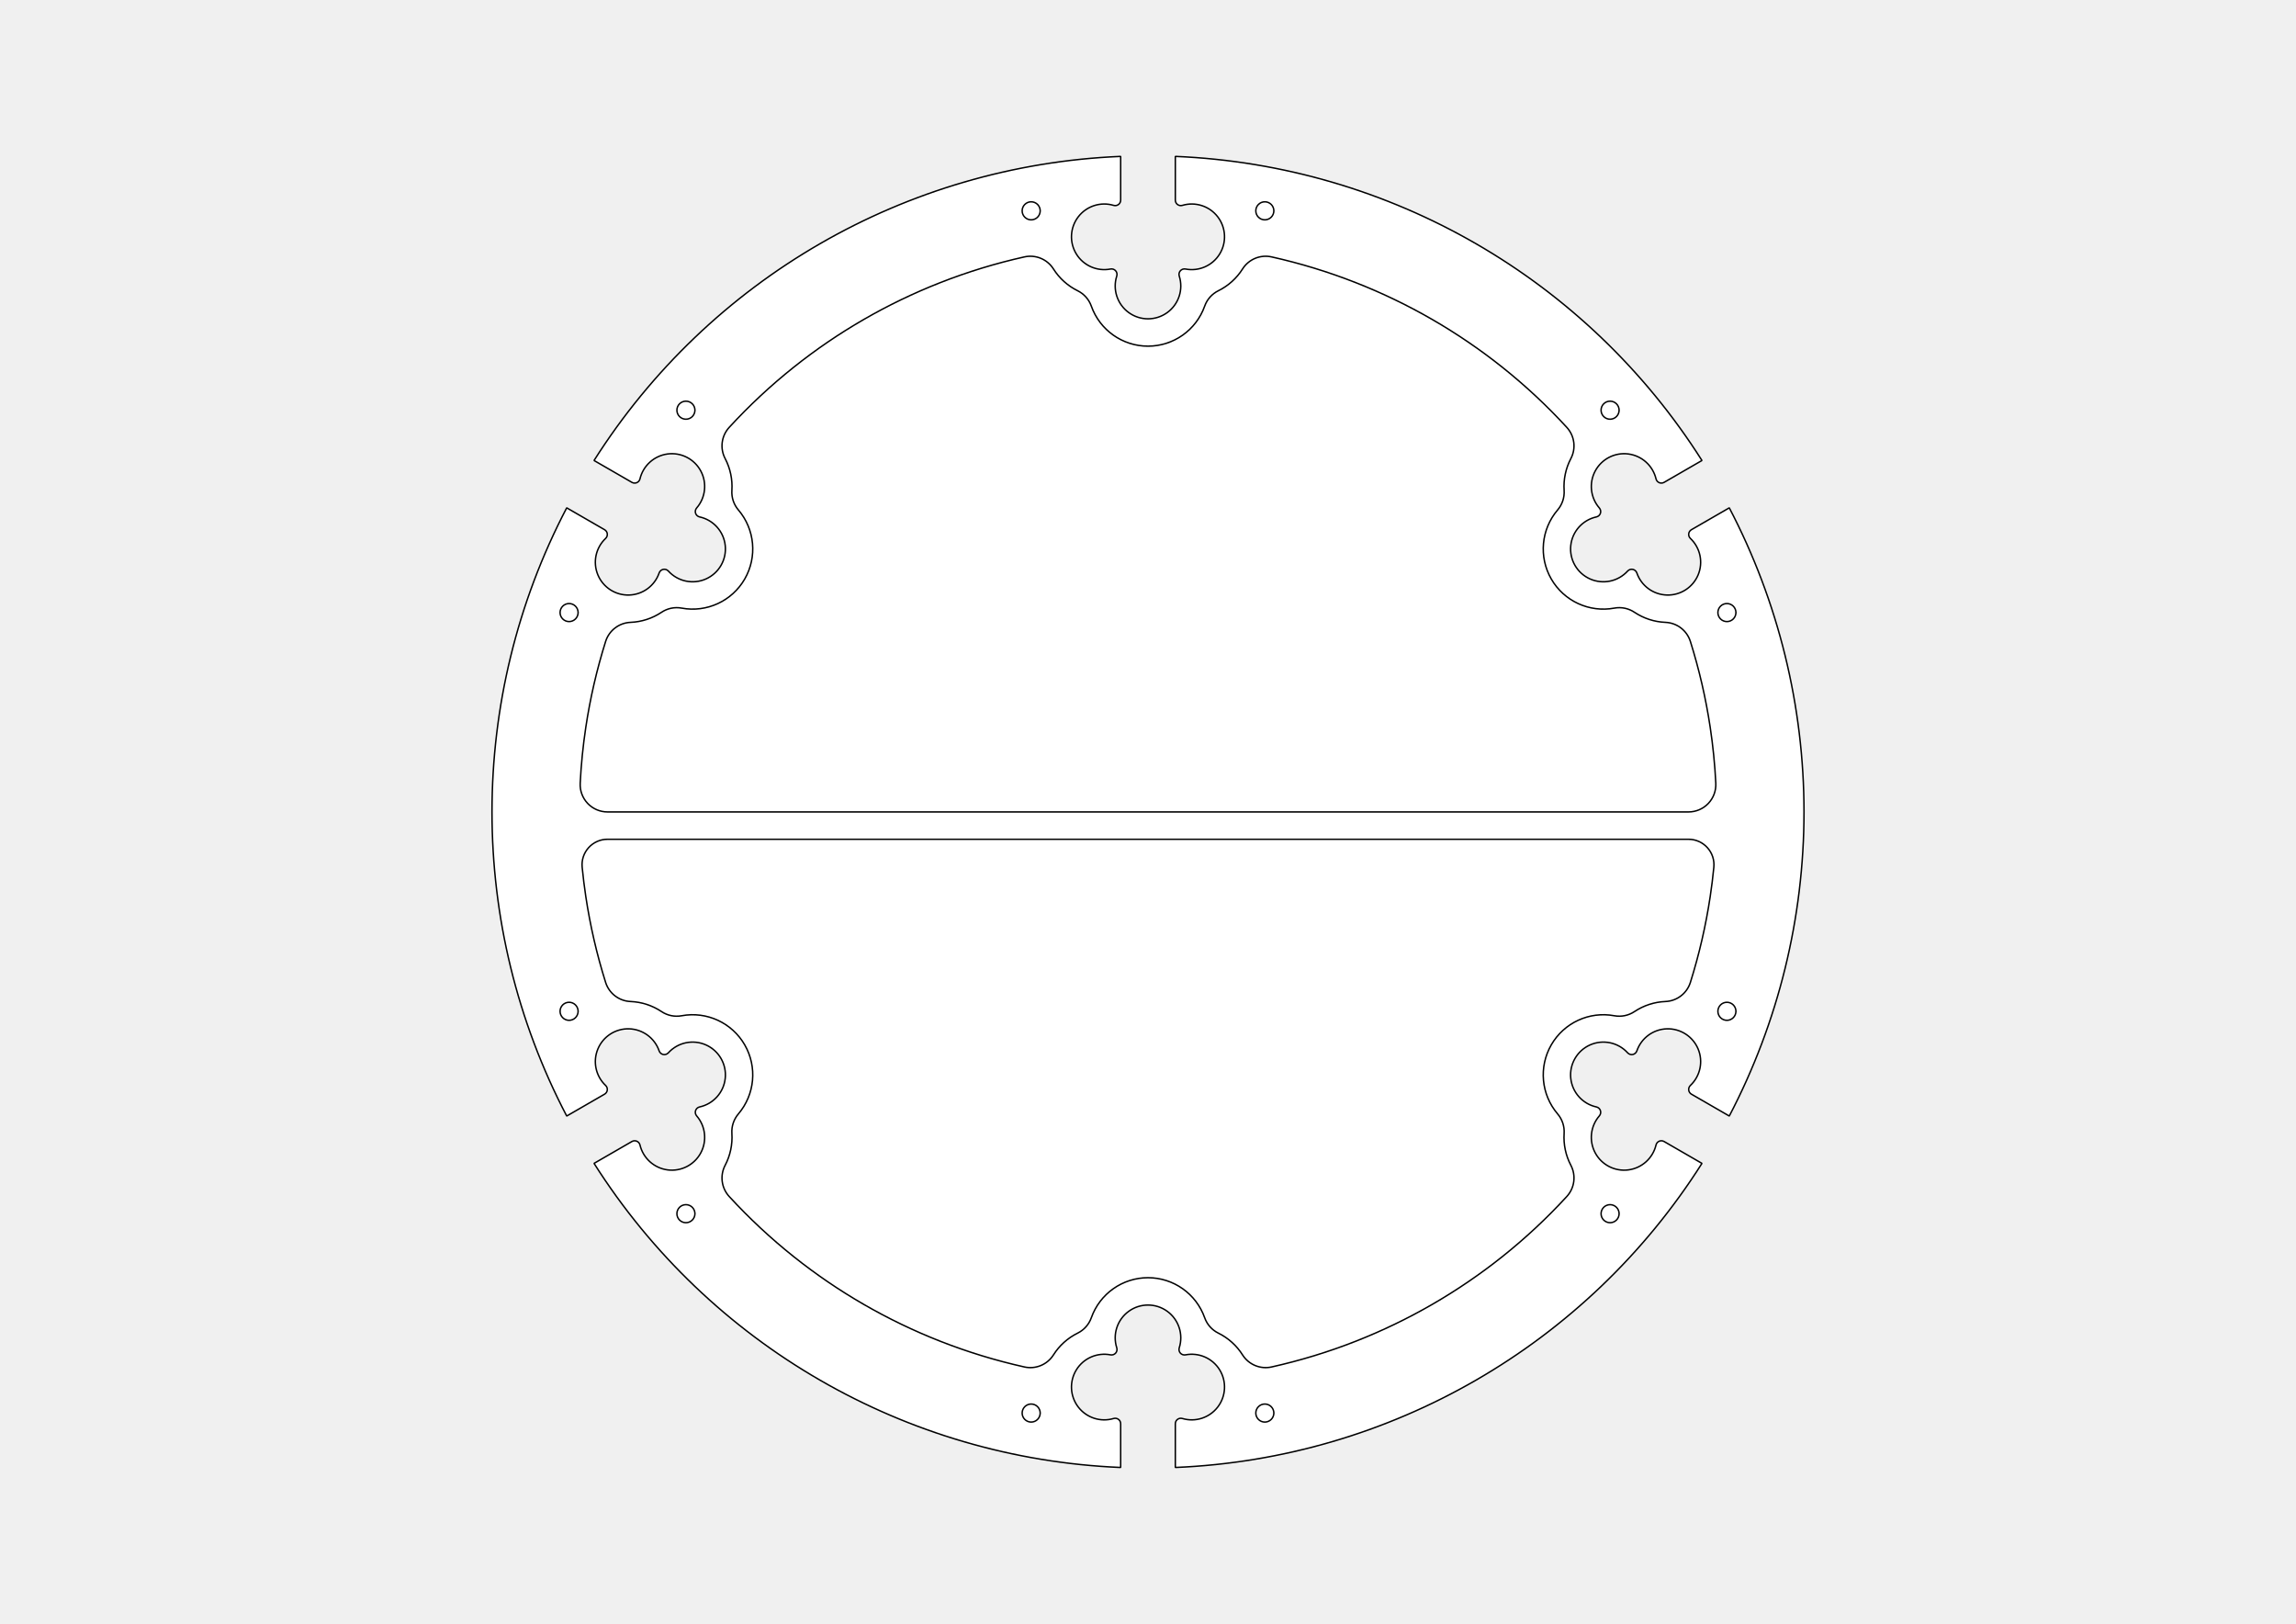
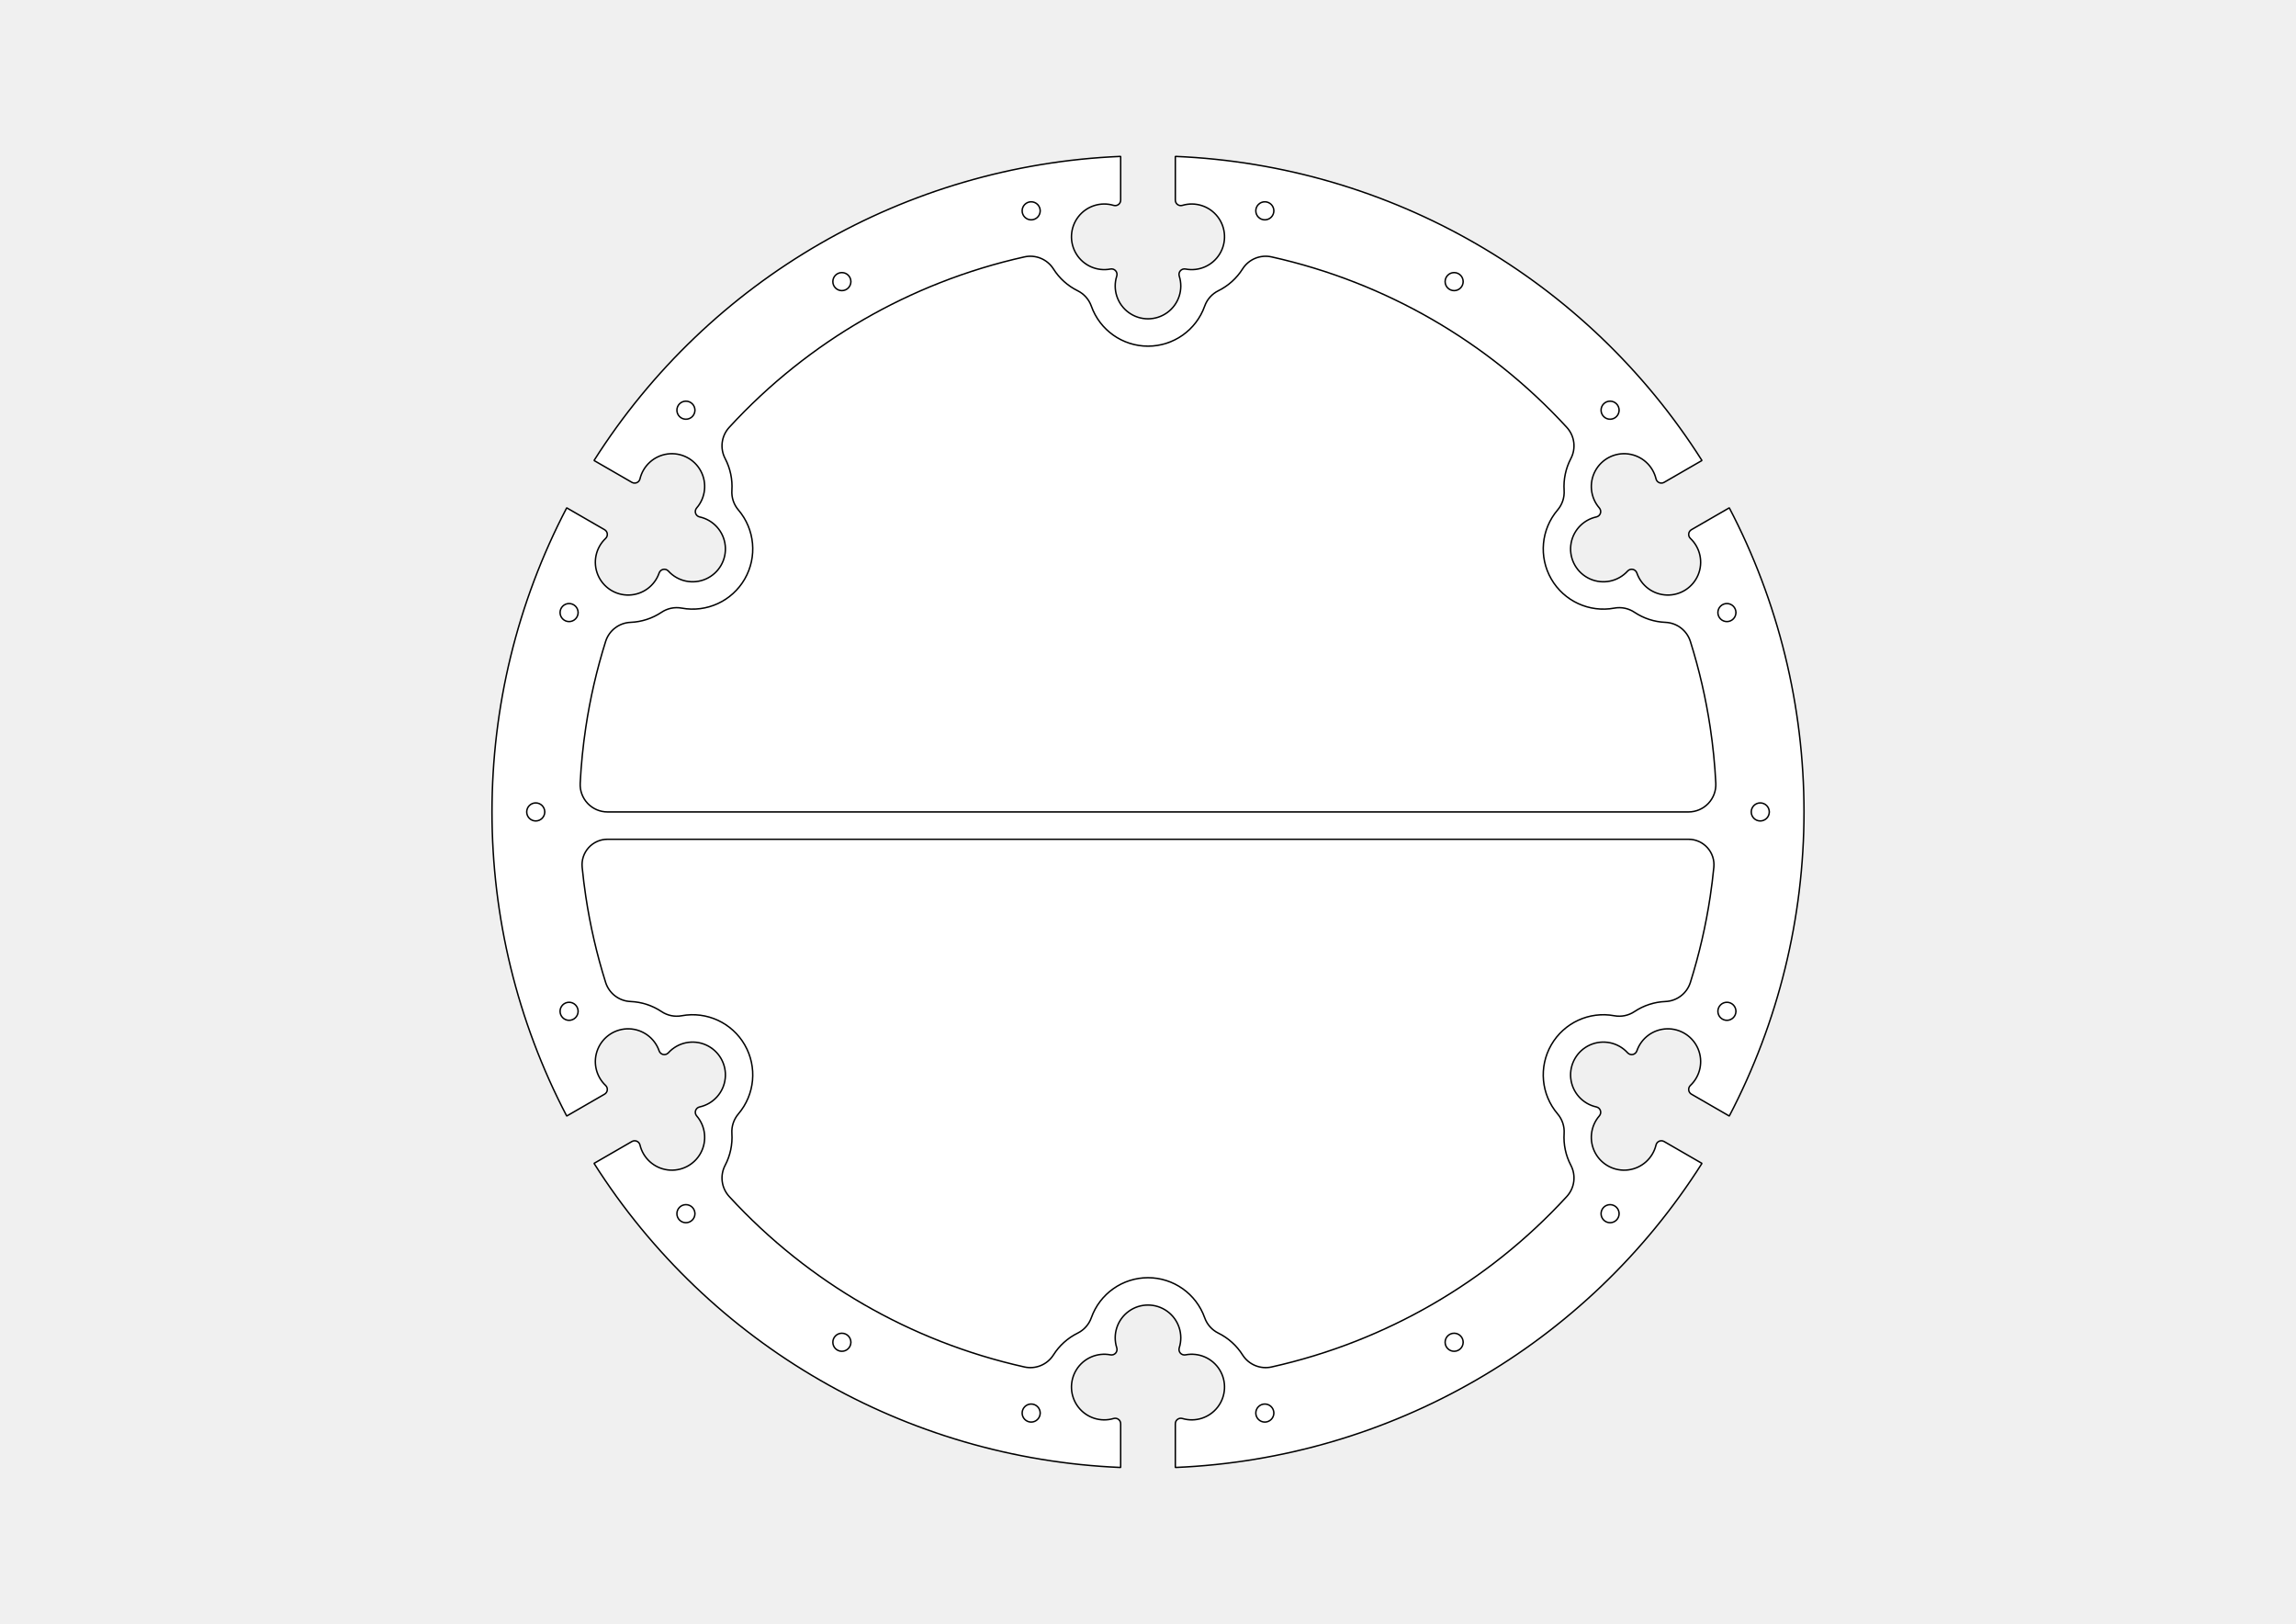
- <svg xmlns="http://www.w3.org/2000/svg" width="420mm" height="297mm" viewBox="0 0 4200 2970" version="1.2" id="svg1548">
+ <svg xmlns="http://www.w3.org/2000/svg" width="420mm" height="297mm" viewBox="0 0 4200 2970" version="1.2" id="svg1660">
  <defs id="defs6" />
-   <g fill="none" stroke="black" stroke-width="1" fill-rule="evenodd" stroke-linecap="square" stroke-linejoin="bevel" id="g1546">
-     <path style="font-style:normal;font-weight:400;font-size:medium;font-family:'Sans Serif';vector-effect:non-scaling-stroke;fill:#ffffff;fill-opacity:1;fill-rule:evenodd;stroke:#000000;stroke-width:1;stroke-opacity:1" id="path50" d="m 3094.046,2001.178 69.284,40 C 3253.11,1869.533 3300,1678.706 3300,1485 c 0,-193.706 -46.89,-384.533 -136.67,-556.178 l -69.284,40 c -2.735,1.579 -4.563,4.358 -4.932,7.494 -0.368,3.137 0.767,6.263 3.061,8.433 18.105,17.116 23.745,43.638 14.175,66.64 -9.569,23.002 -32.356,37.698 -57.257,36.926 -24.901,-0.771 -46.734,-16.85 -54.86,-40.4 -1.152,-3.338 -3.978,-5.821 -7.437,-6.533 -3.458,-0.712 -7.036,0.453 -9.412,3.064 -17.443,19.167 -45.22,24.968 -68.876,14.386 -23.656,-10.583 -37.845,-35.158 -35.181,-60.936 2.663,-25.778 21.576,-46.933 46.896,-52.456 3.45,-0.752 6.247,-3.268 7.359,-6.619 1.113,-3.351 0.376,-7.04 -1.939,-9.707 -16.332,-18.812 -19.34,-45.76 -7.558,-67.71 11.783,-21.951 35.903,-34.337 60.608,-31.122 24.704,3.214 44.852,21.36 50.625,45.595 0.732,3.072 2.872,5.618 5.772,6.867 2.901,1.249 6.221,1.055 8.956,-0.524 l 69.284,-40 C 2902.724,510.207 2542.834,302.42 2150,286.04 v 80 c 0,3.16 1.492,6.13 4.024,8.02 2.532,1.89 5.807,2.47 8.833,1.57 23.874,-7.12 49.663,1.25 64.799,21.04 15.136,19.79 16.47,46.87 3.351,68.05 -13.118,21.178 -37.959,32.047 -62.417,27.309 -3.466,-0.671 -7.03,0.535 -9.376,3.174 -2.346,2.639 -3.126,6.32 -2.053,9.683 7.877,24.689 -0.987,51.646 -21.98,66.842 -20.993,15.195 -49.37,15.195 -70.362,0 -20.993,-15.196 -29.857,-42.153 -21.98,-66.842 1.073,-3.363 0.293,-7.044 -2.053,-9.683 -2.346,-2.639 -5.909,-3.845 -9.376,-3.174 -24.458,4.738 -49.299,-6.131 -62.417,-27.309 -13.119,-21.18 -11.785,-48.26 3.351,-68.05 15.136,-19.79 40.925,-28.16 64.799,-21.04 3.026,0.9 6.301,0.32 8.833,-1.57 2.532,-1.89 4.024,-4.86 4.024,-8.02 v -80 c -392.834,16.38 -752.724,224.167 -963.33,556.18 l 69.284,40 c 2.735,1.579 6.055,1.773 8.956,0.524 2.9,-1.249 5.04,-3.795 5.772,-6.867 5.773,-24.235 25.921,-42.381 50.625,-45.595 24.705,-3.215 48.825,9.171 60.608,31.122 11.782,21.95 8.774,48.898 -7.558,67.71 -2.315,2.667 -3.052,6.356 -1.939,9.707 1.112,3.351 3.909,5.867 7.359,6.619 25.32,5.523 44.233,26.678 46.896,52.456 2.664,25.778 -11.525,50.353 -35.181,60.936 -23.656,10.582 -51.433,4.781 -68.876,-14.386 -2.376,-2.611 -5.954,-3.776 -9.412,-3.064 -3.459,0.712 -6.285,3.195 -7.437,6.533 -8.126,23.55 -29.959,39.629 -54.86,40.4 -24.901,0.772 -47.688,-13.924 -57.257,-36.926 -9.57,-23.002 -3.93,-49.524 14.175,-66.64 2.294,-2.17 3.429,-5.296 3.061,-8.433 -0.369,-3.136 -2.197,-5.915 -4.932,-7.494 l -69.284,-40 c -182.23,348.395 -182.23,763.961 0,1112.356 l 69.284,-40 c 2.735,-1.579 4.563,-4.358 4.932,-7.494 0.368,-3.137 -0.767,-6.263 -3.061,-8.433 -18.105,-17.116 -23.745,-43.638 -14.175,-66.64 9.569,-23.002 32.356,-37.698 57.257,-36.926 24.901,0.771 46.734,16.85 54.86,40.4 1.152,3.338 3.978,5.821 7.437,6.533 3.458,0.712 7.036,-0.453 9.412,-3.064 17.443,-19.167 45.22,-24.968 68.876,-14.386 23.656,10.583 37.845,35.158 35.181,60.936 -2.663,25.778 -21.576,46.933 -46.896,52.456 -3.45,0.752 -6.247,3.268 -7.359,6.619 -1.113,3.351 -0.376,7.04 1.939,9.707 16.332,18.812 19.34,45.76 7.558,67.71 -11.783,21.951 -35.903,34.337 -60.608,31.122 -24.704,-3.214 -44.852,-21.36 -50.625,-45.595 -0.732,-3.072 -2.872,-5.618 -5.772,-6.867 -2.901,-1.249 -6.221,-1.055 -8.956,0.524 l -69.284,40 c 210.606,332.013 570.496,539.8 963.33,556.18 v -80 c 0,-3.16 -1.492,-6.13 -4.024,-8.02 -2.532,-1.89 -5.807,-2.47 -8.833,-1.57 -23.874,7.12 -49.663,-1.25 -64.799,-21.04 -15.136,-19.79 -16.47,-46.87 -3.351,-68.05 13.118,-21.178 37.959,-32.047 62.417,-27.309 3.466,0.671 7.03,-0.535 9.376,-3.174 2.346,-2.639 3.126,-6.32 2.053,-9.683 -7.877,-24.689 0.987,-51.646 21.98,-66.842 20.993,-15.195 49.37,-15.195 70.362,0 20.993,15.196 29.857,42.153 21.98,66.842 -1.073,3.363 -0.293,7.044 2.053,9.683 2.346,2.639 5.909,3.845 9.376,3.174 24.458,-4.738 49.299,6.131 62.417,27.309 13.119,21.18 11.785,48.26 -3.351,68.05 -15.136,19.79 -40.925,28.16 -64.799,21.04 -3.026,-0.9 -6.301,-0.32 -8.833,1.57 -2.532,1.89 -4.024,4.86 -4.024,8.02 v 80 c 392.834,-16.38 752.724,-224.167 963.33,-556.18 l -69.284,-40 c -2.735,-1.579 -6.055,-1.773 -8.956,-0.524 -2.9,1.249 -5.04,3.795 -5.772,6.867 -5.773,24.235 -25.921,42.381 -50.625,45.595 -24.705,3.215 -48.825,-9.171 -60.608,-31.122 -11.782,-21.95 -8.774,-48.898 7.558,-67.71 2.315,-2.667 3.052,-6.356 1.939,-9.707 -1.112,-3.351 -3.909,-5.867 -7.359,-6.619 -25.32,-5.523 -44.233,-26.678 -46.896,-52.456 -2.664,-25.778 11.525,-50.353 35.181,-60.936 23.656,-10.582 51.433,-4.781 68.876,14.386 2.376,2.611 5.954,3.776 9.412,3.064 3.459,-0.712 6.285,-3.195 7.437,-6.533 8.126,-23.55 29.959,-39.629 54.86,-40.4 24.901,-0.772 47.688,13.924 57.257,36.926 9.57,23.002 3.93,49.524 -14.175,66.64 -2.294,2.17 -3.429,5.296 -3.061,8.433 0.369,3.136 2.197,5.915 4.932,7.494" />
-     <path style="font-style:normal;font-weight:400;font-size:medium;font-family:'Sans Serif';vector-effect:non-scaling-stroke;fill:#ffffff;fill-opacity:1;fill-rule:evenodd;stroke:#000000;stroke-width:1;stroke-opacity:1" id="path82" d="m 3046.493,1138.254 c 21.077,0.855 39.35,14.845 45.674,34.969 16.133,51.338 28.253,103.849 36.263,157.063 5.09,33.873 8.51,67.978 10.24,102.189 0.69,13.682 -4.26,27.048 -13.7,36.976 -9.44,9.928 -22.53,15.549 -36.233,15.549 H 1111.263 c -13.703,0 -26.793,-5.621 -36.233,-15.549 -9.44,-9.928 -14.39,-23.295 -13.7,-36.976 1.73,-34.211 5.15,-68.316 10.24,-102.189 8.01,-53.214 20.13,-105.725 36.263,-157.063 6.324,-20.124 24.597,-34.114 45.674,-34.969 20.215,-0.82 39.812,-7.199 56.636,-18.436 10.829,-7.232 24.052,-9.954 36.857,-7.588 45.8,8.465 91.966,-12.832 115.254,-53.168 23.288,-40.336 18.648,-90.966 -11.582,-126.397 -8.452,-9.906 -12.706,-22.719 -11.857,-35.713 1.319,-20.188 -2.955,-40.349 -12.353,-58.266 -9.798,-18.681 -6.818,-41.501 7.448,-57.04 36.393,-39.639 75.808,-76.394 117.89,-109.933 81.109,-64.646 171.433,-116.794 267.973,-154.715 50.087,-19.674 101.625,-35.428 154.15,-47.128 20.59,-4.59 41.843,4.24 53.122,22.07 10.817,17.096 26.14,30.878 44.283,39.83 11.678,5.762 20.647,15.852 25,28.125 15.569,43.896 57.096,73.229 103.672,73.229 46.575,0 88.103,-29.333 103.672,-73.229 4.353,-12.273 13.322,-22.363 25,-28.125 18.143,-8.952 33.466,-22.734 44.283,-39.83 11.279,-17.83 32.532,-26.66 53.122,-22.07 52.525,11.7 104.063,27.454 154.15,47.128 96.54,37.921 186.864,90.069 267.973,154.715 42.082,33.539 81.497,70.294 117.89,109.933 14.266,15.539 17.246,38.359 7.448,57.04 -9.398,17.917 -13.672,38.078 -12.353,58.266 0.849,12.994 -3.405,25.807 -11.857,35.713 -30.23,35.431 -34.87,86.061 -11.582,126.397 23.288,40.336 69.454,61.633 115.254,53.168 12.805,-2.366 26.028,0.356 36.857,7.588 16.824,11.237 36.421,17.616 56.636,18.436" />
-     <path style="font-style:normal;font-weight:400;font-size:medium;font-family:'Sans Serif';vector-effect:non-scaling-stroke;fill:#ffffff;fill-opacity:1;fill-rule:evenodd;stroke:#000000;stroke-width:1;stroke-opacity:1" id="path98" d="m 1153.507,1831.746 c -21.077,-0.855 -39.35,-14.845 -45.674,-34.969 -16.133,-51.338 -28.253,-103.849 -36.263,-157.063 -2.68,-17.815 -4.89,-35.698 -6.65,-53.629 -1.27,-13.073 3.03,-26.078 11.86,-35.807 8.82,-9.729 21.35,-15.278 34.483,-15.278 h 1977.474 c 13.133,0 25.663,5.549 34.483,15.278 8.83,9.729 13.13,22.734 11.86,35.807 -1.76,17.931 -3.97,35.814 -6.65,53.629 -8.01,53.214 -20.13,105.725 -36.263,157.063 -6.324,20.124 -24.597,34.114 -45.674,34.969 -20.215,0.82 -39.812,7.199 -56.636,18.436 -10.829,7.232 -24.052,9.954 -36.857,7.588 -45.8,-8.465 -91.966,12.832 -115.254,53.168 -23.288,40.336 -18.648,90.966 11.582,126.397 8.452,9.906 12.706,22.719 11.857,35.713 -1.319,20.188 2.955,40.349 12.353,58.266 9.798,18.681 6.818,41.501 -7.448,57.04 -36.393,39.639 -75.808,76.394 -117.89,109.933 -81.109,64.646 -171.433,116.794 -267.973,154.715 -50.087,19.674 -101.625,35.428 -154.15,47.128 -20.59,4.59 -41.843,-4.24 -53.122,-22.07 -10.817,-17.096 -26.14,-30.878 -44.283,-39.83 -11.678,-5.762 -20.647,-15.852 -25,-28.125 -15.569,-43.896 -57.096,-73.229 -103.672,-73.229 -46.575,0 -88.103,29.333 -103.672,73.229 -4.353,12.273 -13.322,22.363 -25,28.125 -18.143,8.952 -33.466,22.734 -44.283,39.83 -11.279,17.83 -32.532,26.66 -53.122,22.07 -52.525,-11.7 -104.063,-27.454 -154.15,-47.128 -96.54,-37.921 -186.864,-90.069 -267.973,-154.715 -42.082,-33.539 -81.497,-70.294 -117.89,-109.933 -14.266,-15.539 -17.246,-38.359 -7.448,-57.04 9.398,-17.917 13.672,-38.078 12.353,-58.266 -0.849,-12.994 3.405,-25.807 11.857,-35.713 30.23,-35.431 34.87,-86.061 11.582,-126.397 -23.288,-40.336 -69.454,-61.633 -115.254,-53.168 -12.805,2.366 -26.028,-0.356 -36.857,-7.588 -16.824,-11.237 -36.421,-17.616 -56.636,-18.436" />
-     <path style="font-style:normal;font-weight:400;font-size:medium;font-family:'Sans Serif';vector-effect:non-scaling-stroke;fill:#ffffff;fill-opacity:1;fill-rule:evenodd;stroke:#000000;stroke-width:1;stroke-opacity:1" id="path162" d="m 1057.52,1849.636 c 0,9.113 -7.39,16.5 -16.5,16.5 -9.11,0 -16.5,-7.387 -16.5,-16.5 0,-9.112 7.39,-16.5 16.5,-16.5 9.11,0 16.5,7.388 16.5,16.5" />
-     <path style="font-style:normal;font-weight:400;font-size:medium;font-family:'Sans Serif';vector-effect:non-scaling-stroke;fill:#ffffff;fill-opacity:1;fill-rule:evenodd;stroke:#000000;stroke-width:1;stroke-opacity:1" id="path178" d="m 1057.52,1120.364 c 0,9.112 -7.39,16.5 -16.5,16.5 -9.11,0 -16.5,-7.388 -16.5,-16.5 0,-9.113 7.39,-16.5 16.5,-16.5 9.11,0 16.5,7.387 16.5,16.5" />
-     <path style="font-style:normal;font-weight:400;font-size:medium;font-family:'Sans Serif';vector-effect:non-scaling-stroke;fill:#ffffff;fill-opacity:1;fill-rule:evenodd;stroke:#000000;stroke-width:1;stroke-opacity:1" id="path194" d="m 3175.48,1120.364 c 0,9.112 -7.39,16.5 -16.5,16.5 -9.11,0 -16.5,-7.388 -16.5,-16.5 0,-9.113 7.39,-16.5 16.5,-16.5 9.11,0 16.5,7.387 16.5,16.5" />
-     <path style="font-style:normal;font-weight:400;font-size:medium;font-family:'Sans Serif';vector-effect:non-scaling-stroke;fill:#ffffff;fill-opacity:1;fill-rule:evenodd;stroke:#000000;stroke-width:1;stroke-opacity:1" id="path210" d="m 1902.794,385.58 c 0,9.11 -7.387,16.5 -16.5,16.5 -9.113,0 -16.5,-7.39 -16.5,-16.5 0,-9.12 7.387,-16.5 16.5,-16.5 9.113,0 16.5,7.38 16.5,16.5" />
-     <path style="font-style:normal;font-weight:400;font-size:medium;font-family:'Sans Serif';vector-effect:non-scaling-stroke;fill:#ffffff;fill-opacity:1;fill-rule:evenodd;stroke:#000000;stroke-width:1;stroke-opacity:1" id="path226" d="m 2330.206,2584.42 c 0,9.12 -7.387,16.5 -16.5,16.5 -9.113,0 -16.5,-7.38 -16.5,-16.5 0,-9.11 7.387,-16.5 16.5,-16.5 9.113,0 16.5,7.39 16.5,16.5" />
-     <path style="font-style:normal;font-weight:400;font-size:medium;font-family:'Sans Serif';vector-effect:non-scaling-stroke;fill:#ffffff;fill-opacity:1;fill-rule:evenodd;stroke:#000000;stroke-width:1;stroke-opacity:1" id="path242" d="m 1902.794,2584.42 c 0,9.12 -7.387,16.5 -16.5,16.5 -9.113,0 -16.5,-7.38 -16.5,-16.5 0,-9.11 7.387,-16.5 16.5,-16.5 9.113,0 16.5,7.39 16.5,16.5" />
-     <path style="font-style:normal;font-weight:400;font-size:medium;font-family:'Sans Serif';vector-effect:non-scaling-stroke;fill:#ffffff;fill-opacity:1;fill-rule:evenodd;stroke:#000000;stroke-width:1;stroke-opacity:1" id="path258" d="m 2961.775,2219.786 c 0,9.113 -7.388,16.5 -16.5,16.5 -9.113,0 -16.5,-7.387 -16.5,-16.5 0,-9.113 7.387,-16.5 16.5,-16.5 9.112,0 16.5,7.387 16.5,16.5" />
-     <path style="font-style:normal;font-weight:400;font-size:medium;font-family:'Sans Serif';vector-effect:non-scaling-stroke;fill:#ffffff;fill-opacity:1;fill-rule:evenodd;stroke:#000000;stroke-width:1;stroke-opacity:1" id="path274" d="m 3175.48,1849.636 c 0,9.113 -7.39,16.5 -16.5,16.5 -9.11,0 -16.5,-7.387 -16.5,-16.5 0,-9.112 7.39,-16.5 16.5,-16.5 9.11,0 16.5,7.388 16.5,16.5" />
-     <path style="font-style:normal;font-weight:400;font-size:medium;font-family:'Sans Serif';vector-effect:non-scaling-stroke;fill:#ffffff;fill-opacity:1;fill-rule:evenodd;stroke:#000000;stroke-width:1;stroke-opacity:1" id="path290" d="m 2330.206,385.58 c 0,9.11 -7.387,16.5 -16.5,16.5 -9.113,0 -16.5,-7.39 -16.5,-16.5 0,-9.12 7.387,-16.5 16.5,-16.5 9.113,0 16.5,7.38 16.5,16.5" />
-     <path style="font-style:normal;font-weight:400;font-size:medium;font-family:'Sans Serif';vector-effect:non-scaling-stroke;fill:#ffffff;fill-opacity:1;fill-rule:evenodd;stroke:#000000;stroke-width:1;stroke-opacity:1" id="path306" d="m 2961.775,750.214 c 0,9.113 -7.388,16.5 -16.5,16.5 -9.113,0 -16.5,-7.387 -16.5,-16.5 0,-9.113 7.387,-16.5 16.5,-16.5 9.112,0 16.5,7.387 16.5,16.5" />
-     <path style="font-style:normal;font-weight:400;font-size:medium;font-family:'Sans Serif';vector-effect:non-scaling-stroke;fill:#ffffff;fill-opacity:1;fill-rule:evenodd;stroke:#000000;stroke-width:1;stroke-opacity:1" id="path322" d="m 1271.225,750.214 c 0,9.113 -7.387,16.5 -16.5,16.5 -9.112,0 -16.5,-7.387 -16.5,-16.5 0,-9.113 7.388,-16.5 16.5,-16.5 9.113,0 16.5,7.387 16.5,16.5" />
-     <path style="font-style:normal;font-weight:400;font-size:medium;font-family:'Sans Serif';vector-effect:non-scaling-stroke;fill:#ffffff;fill-opacity:1;fill-rule:evenodd;stroke:#000000;stroke-width:1;stroke-opacity:1" id="path338" d="m 1271.225,2219.786 c 0,9.113 -7.387,16.5 -16.5,16.5 -9.112,0 -16.5,-7.387 -16.5,-16.5 0,-9.113 7.388,-16.5 16.5,-16.5 9.113,0 16.5,7.387 16.5,16.5" />
-   </g>
+   <path d="m 3094.046,2001.178 69.284,40 C 3253.11,1869.533 3300,1678.706 3300,1485 c 0,-193.706 -46.89,-384.533 -136.67,-556.178 l -69.284,40 c -2.735,1.579 -4.563,4.358 -4.932,7.494 -0.368,3.137 0.767,6.263 3.061,8.433 18.105,17.116 23.745,43.638 14.175,66.64 -9.569,23.002 -32.356,37.698 -57.257,36.926 -24.901,-0.771 -46.734,-16.85 -54.86,-40.4 -1.152,-3.338 -3.978,-5.821 -7.437,-6.533 -3.458,-0.712 -7.036,0.453 -9.412,3.064 -17.443,19.167 -45.22,24.968 -68.876,14.386 -23.656,-10.583 -37.845,-35.158 -35.181,-60.936 2.663,-25.778 21.576,-46.933 46.896,-52.456 3.45,-0.752 6.247,-3.268 7.359,-6.619 1.113,-3.351 0.376,-7.04 -1.939,-9.707 -16.332,-18.812 -19.34,-45.76 -7.558,-67.71 11.783,-21.951 35.903,-34.337 60.608,-31.122 24.704,3.214 44.852,21.36 50.625,45.595 0.732,3.072 2.872,5.618 5.772,6.867 2.901,1.249 6.221,1.055 8.956,-0.524 l 69.284,-40 C 2902.724,510.207 2542.834,302.42 2150,286.04 v 80 c 0,3.16 1.492,6.13 4.024,8.02 2.532,1.89 5.807,2.47 8.833,1.57 23.874,-7.12 49.663,1.25 64.799,21.04 15.136,19.79 16.47,46.87 3.351,68.05 -13.118,21.178 -37.959,32.047 -62.417,27.309 -3.466,-0.671 -7.03,0.535 -9.376,3.174 -2.346,2.639 -3.126,6.32 -2.053,9.683 7.877,24.689 -0.987,51.646 -21.98,66.842 -20.993,15.195 -49.37,15.195 -70.362,0 -20.993,-15.196 -29.857,-42.153 -21.98,-66.842 1.073,-3.363 0.293,-7.044 -2.053,-9.683 -2.346,-2.639 -5.909,-3.845 -9.376,-3.174 -24.458,4.738 -49.299,-6.131 -62.417,-27.309 -13.119,-21.18 -11.785,-48.26 3.351,-68.05 15.136,-19.79 40.925,-28.16 64.799,-21.04 3.026,0.9 6.301,0.32 8.833,-1.57 2.532,-1.89 4.024,-4.86 4.024,-8.02 v -80 c -392.834,16.38 -752.724,224.167 -963.33,556.18 l 69.284,40 c 2.735,1.579 6.055,1.773 8.956,0.524 2.9,-1.249 5.04,-3.795 5.772,-6.867 5.773,-24.235 25.921,-42.381 50.625,-45.595 24.705,-3.215 48.825,9.171 60.608,31.122 11.782,21.95 8.774,48.898 -7.558,67.71 -2.315,2.667 -3.052,6.356 -1.939,9.707 1.112,3.351 3.909,5.867 7.359,6.619 25.32,5.523 44.233,26.678 46.896,52.456 2.664,25.778 -11.525,50.353 -35.181,60.936 -23.656,10.582 -51.433,4.781 -68.876,-14.386 -2.376,-2.611 -5.954,-3.776 -9.412,-3.064 -3.459,0.712 -6.285,3.195 -7.437,6.533 -8.126,23.55 -29.959,39.629 -54.86,40.4 -24.901,0.772 -47.688,-13.924 -57.257,-36.926 -9.57,-23.002 -3.93,-49.524 14.175,-66.64 2.294,-2.17 3.429,-5.296 3.061,-8.433 -0.369,-3.136 -2.197,-5.915 -4.932,-7.494 l -69.284,-40 c -182.23,348.395 -182.23,763.961 0,1112.356 l 69.284,-40 c 2.735,-1.579 4.563,-4.358 4.932,-7.494 0.368,-3.137 -0.767,-6.263 -3.061,-8.433 -18.105,-17.116 -23.745,-43.638 -14.175,-66.64 9.569,-23.002 32.356,-37.698 57.257,-36.926 24.901,0.771 46.734,16.85 54.86,40.4 1.152,3.338 3.978,5.821 7.437,6.533 3.458,0.712 7.036,-0.453 9.412,-3.064 17.443,-19.167 45.22,-24.968 68.876,-14.386 23.656,10.583 37.845,35.158 35.181,60.936 -2.663,25.778 -21.576,46.933 -46.896,52.456 -3.45,0.752 -6.247,3.268 -7.359,6.619 -1.113,3.351 -0.376,7.04 1.939,9.707 16.332,18.812 19.34,45.76 7.558,67.71 -11.783,21.951 -35.903,34.337 -60.608,31.122 -24.704,-3.214 -44.852,-21.36 -50.625,-45.595 -0.732,-3.072 -2.872,-5.618 -5.772,-6.867 -2.901,-1.249 -6.221,-1.055 -8.956,0.524 l -69.284,40 c 210.606,332.013 570.496,539.8 963.33,556.18 v -80 c 0,-3.16 -1.492,-6.13 -4.024,-8.02 -2.532,-1.89 -5.807,-2.47 -8.833,-1.57 -23.874,7.12 -49.663,-1.25 -64.799,-21.04 -15.136,-19.79 -16.47,-46.87 -3.351,-68.05 13.118,-21.178 37.959,-32.047 62.417,-27.309 3.466,0.671 7.03,-0.535 9.376,-3.174 2.346,-2.639 3.126,-6.32 2.053,-9.683 -7.877,-24.689 0.987,-51.646 21.98,-66.842 20.993,-15.195 49.37,-15.195 70.362,0 20.993,15.196 29.857,42.153 21.98,66.842 -1.073,3.363 -0.293,7.044 2.053,9.683 2.346,2.639 5.909,3.845 9.376,3.174 24.458,-4.738 49.299,6.131 62.417,27.309 13.119,21.18 11.785,48.26 -3.351,68.05 -15.136,19.79 -40.925,28.16 -64.799,21.04 -3.026,-0.9 -6.301,-0.32 -8.833,1.57 -2.532,1.89 -4.024,4.86 -4.024,8.02 v 80 c 392.834,-16.38 752.724,-224.167 963.33,-556.18 l -69.284,-40 c -2.735,-1.579 -6.055,-1.773 -8.956,-0.524 -2.9,1.249 -5.04,3.795 -5.772,6.867 -5.773,24.235 -25.921,42.381 -50.625,45.595 -24.705,3.215 -48.825,-9.171 -60.608,-31.122 -11.782,-21.95 -8.774,-48.898 7.558,-67.71 2.315,-2.667 3.052,-6.356 1.939,-9.707 -1.112,-3.351 -3.909,-5.867 -7.359,-6.619 -25.32,-5.523 -44.233,-26.678 -46.896,-52.456 -2.664,-25.778 11.525,-50.353 35.181,-60.936 23.656,-10.582 51.433,-4.781 68.876,14.386 2.376,2.611 5.954,3.776 9.412,3.064 3.459,-0.712 6.285,-3.195 7.437,-6.533 8.126,-23.55 29.959,-39.629 54.86,-40.4 24.901,-0.772 47.688,13.924 57.257,36.926 9.57,23.002 3.93,49.524 -14.175,66.64 -2.294,2.17 -3.429,5.296 -3.061,8.433 0.369,3.136 2.197,5.915 4.932,7.494" id="path50" style="font-style:normal;font-weight:400;font-size:medium;font-family:'Sans Serif';vector-effect:non-scaling-stroke;fill:#ffffff;fill-opacity:1;fill-rule:evenodd;stroke:#000000;stroke-width:1;stroke-linecap:square;stroke-linejoin:bevel;stroke-opacity:1" />
+   <path d="m 3046.493,1138.254 c 21.077,0.855 39.35,14.845 45.674,34.969 16.133,51.338 28.253,103.849 36.263,157.063 5.09,33.873 8.51,67.978 10.24,102.189 m -3.59,153.61 c -1.76,17.931 -3.97,35.814 -6.65,53.629 -8.01,53.214 -20.13,105.725 -36.263,157.063 -6.324,20.124 -24.597,34.114 -45.674,34.969 -20.215,0.82 -39.812,7.199 -56.636,18.436 -10.829,7.232 -24.052,9.954 -36.857,7.588 -45.8,-8.465 -91.966,12.832 -115.254,53.168 -23.288,40.336 -18.648,90.966 11.582,126.397 8.452,9.906 12.706,22.719 11.857,35.713 -1.319,20.188 2.955,40.349 12.353,58.266 9.798,18.681 6.818,41.501 -7.448,57.04 -36.393,39.639 -75.808,76.394 -117.89,109.933 -81.109,64.646 -171.433,116.794 -267.973,154.715 -50.087,19.674 -101.625,35.428 -154.15,47.128 -20.59,4.59 -41.843,-4.24 -53.122,-22.07 -10.817,-17.096 -26.14,-30.878 -44.283,-39.83 -11.678,-5.762 -20.647,-15.852 -25,-28.125 -15.569,-43.896 -57.096,-73.229 -103.672,-73.229 -46.575,0 -88.103,29.333 -103.672,73.229 -4.353,12.273 -13.322,22.363 -25,28.125 -18.143,8.952 -33.466,22.734 -44.283,39.83 -11.279,17.83 -32.532,26.66 -53.122,22.07 -52.525,-11.7 -104.063,-27.454 -154.15,-47.128 -96.54,-37.921 -186.864,-90.069 -267.973,-154.715 -42.082,-33.539 -81.497,-70.294 -117.89,-109.933 -14.266,-15.539 -17.246,-38.359 -7.448,-57.04 9.398,-17.917 13.672,-38.078 12.353,-58.266 -0.849,-12.994 3.405,-25.807 11.857,-35.713 30.23,-35.431 34.87,-86.061 11.582,-126.397 -23.288,-40.336 -69.454,-61.633 -115.254,-53.168 -12.805,2.366 -26.028,-0.356 -36.857,-7.588 -16.824,-11.237 -36.421,-17.616 -56.636,-18.436 -21.077,-0.855 -39.35,-14.845 -45.674,-34.969 -16.133,-51.338 -28.253,-103.849 -36.263,-157.063 -2.68,-17.815 -4.89,-35.698 -6.65,-53.629 -1.27,-13.073 3.03,-26.078 11.86,-35.807 8.82,-9.729 21.35,-15.278 34.483,-15.278 h 1977.474 c 13.133,0 25.663,5.549 34.483,15.278 8.83,9.729 13.13,22.734 11.86,35.807 m 3.59,-153.61 c 0.69,13.682 -4.26,27.048 -13.7,36.976 -9.44,9.928 -22.53,15.549 -36.233,15.549 H 1111.263 c -13.703,0 -26.793,-5.621 -36.233,-15.549 -9.44,-9.928 -14.39,-23.295 -13.7,-36.976 1.73,-34.211 5.15,-68.316 10.24,-102.189 8.01,-53.214 20.13,-105.725 36.263,-157.063 6.324,-20.124 24.597,-34.114 45.674,-34.969 20.215,-0.82 39.812,-7.199 56.636,-18.436 10.829,-7.232 24.052,-9.954 36.857,-7.588 45.8,8.465 91.966,-12.832 115.254,-53.168 23.288,-40.336 18.648,-90.966 -11.582,-126.397 -8.452,-9.906 -12.706,-22.719 -11.857,-35.713 1.319,-20.188 -2.955,-40.349 -12.353,-58.266 -9.798,-18.681 -6.818,-41.501 7.448,-57.04 36.393,-39.639 75.808,-76.394 117.89,-109.933 81.109,-64.646 171.433,-116.794 267.973,-154.715 50.087,-19.674 101.625,-35.428 154.15,-47.128 20.59,-4.59 41.843,4.24 53.122,22.07 10.817,17.096 26.14,30.878 44.283,39.83 11.678,5.762 20.647,15.852 25,28.125 15.569,43.896 57.096,73.229 103.672,73.229 46.575,0 88.103,-29.333 103.672,-73.229 4.353,-12.273 13.322,-22.363 25,-28.125 18.143,-8.952 33.466,-22.734 44.283,-39.83 11.279,-17.83 32.532,-26.66 53.122,-22.07 52.525,11.7 104.063,27.454 154.15,47.128 96.54,37.921 186.864,90.069 267.973,154.715 42.082,33.539 81.497,70.294 117.89,109.933 14.266,15.539 17.246,38.359 7.448,57.04 -9.398,17.917 -13.672,38.078 -12.353,58.266 0.849,12.994 -3.405,25.807 -11.857,35.713 -30.23,35.431 -34.87,86.061 -11.582,126.397 23.288,40.336 69.454,61.633 115.254,53.168 12.805,-2.366 26.028,0.356 36.857,7.588 16.824,11.237 36.421,17.616 56.636,18.436" id="path82" style="font-style:normal;font-weight:400;font-size:medium;font-family:'Sans Serif';vector-effect:non-scaling-stroke;fill:#ffffff;fill-opacity:1;fill-rule:evenodd;stroke:#000000;stroke-width:1;stroke-linecap:square;stroke-linejoin:bevel;stroke-opacity:1" />
+   <path d="m 1057.52,1849.636 c 0,9.113 -7.39,16.5 -16.5,16.5 -9.11,0 -16.5,-7.387 -16.5,-16.5 0,-9.112 7.39,-16.5 16.5,-16.5 9.11,0 16.5,7.388 16.5,16.5" id="path130" style="font-style:normal;font-weight:400;font-size:medium;font-family:'Sans Serif';vector-effect:non-scaling-stroke;fill:#ffffff;fill-opacity:1;fill-rule:evenodd;stroke:#000000;stroke-width:1;stroke-linecap:square;stroke-linejoin:bevel;stroke-opacity:1" />
+   <path d="m 1556.5,515.052 c 0,9.112 -7.387,16.5 -16.5,16.5 -9.113,0 -16.5,-7.388 -16.5,-16.5 0,-9.113 7.387,-16.5 16.5,-16.5 9.113,0 16.5,7.387 16.5,16.5" id="path146" style="font-style:normal;font-weight:400;font-size:medium;font-family:'Sans Serif';vector-effect:non-scaling-stroke;fill:#ffffff;fill-opacity:1;fill-rule:evenodd;stroke:#000000;stroke-width:1;stroke-linecap:square;stroke-linejoin:bevel;stroke-opacity:1" />
+   <path d="m 1057.52,1120.364 c 0,9.112 -7.39,16.5 -16.5,16.5 -9.11,0 -16.5,-7.388 -16.5,-16.5 0,-9.113 7.39,-16.5 16.5,-16.5 9.11,0 16.5,7.387 16.5,16.5" id="path162" style="font-style:normal;font-weight:400;font-size:medium;font-family:'Sans Serif';vector-effect:non-scaling-stroke;fill:#ffffff;fill-opacity:1;fill-rule:evenodd;stroke:#000000;stroke-width:1;stroke-linecap:square;stroke-linejoin:bevel;stroke-opacity:1" />
+   <path d="m 2676.5,2454.948 c 0,9.113 -7.387,16.5 -16.5,16.5 -9.113,0 -16.5,-7.387 -16.5,-16.5 0,-9.112 7.387,-16.5 16.5,-16.5 9.113,0 16.5,7.388 16.5,16.5" id="path178" style="font-style:normal;font-weight:400;font-size:medium;font-family:'Sans Serif';vector-effect:non-scaling-stroke;fill:#ffffff;fill-opacity:1;fill-rule:evenodd;stroke:#000000;stroke-width:1;stroke-linecap:square;stroke-linejoin:bevel;stroke-opacity:1" />
+   <path d="m 3175.48,1120.364 c 0,9.112 -7.39,16.5 -16.5,16.5 -9.11,0 -16.5,-7.388 -16.5,-16.5 0,-9.113 7.39,-16.5 16.5,-16.5 9.11,0 16.5,7.387 16.5,16.5" id="path194" style="font-style:normal;font-weight:400;font-size:medium;font-family:'Sans Serif';vector-effect:non-scaling-stroke;fill:#ffffff;fill-opacity:1;fill-rule:evenodd;stroke:#000000;stroke-width:1;stroke-linecap:square;stroke-linejoin:bevel;stroke-opacity:1" />
+   <path d="m 996.5,1485 c 0,9.113 -7.39,16.5 -16.5,16.5 -9.11,0 -16.5,-7.387 -16.5,-16.5 0,-9.113 7.39,-16.5 16.5,-16.5 9.11,0 16.5,7.387 16.5,16.5" id="path210" style="font-style:normal;font-weight:400;font-size:medium;font-family:'Sans Serif';vector-effect:non-scaling-stroke;fill:#ffffff;fill-opacity:1;fill-rule:evenodd;stroke:#000000;stroke-width:1;stroke-linecap:square;stroke-linejoin:bevel;stroke-opacity:1" />
+   <path d="m 1902.794,385.58 c 0,9.11 -7.387,16.5 -16.5,16.5 -9.113,0 -16.5,-7.39 -16.5,-16.5 0,-9.12 7.387,-16.5 16.5,-16.5 9.113,0 16.5,7.38 16.5,16.5" id="path226" style="font-style:normal;font-weight:400;font-size:medium;font-family:'Sans Serif';vector-effect:non-scaling-stroke;fill:#ffffff;fill-opacity:1;fill-rule:evenodd;stroke:#000000;stroke-width:1;stroke-linecap:square;stroke-linejoin:bevel;stroke-opacity:1" />
+   <path d="m 3236.5,1485 c 0,9.113 -7.39,16.5 -16.5,16.5 -9.11,0 -16.5,-7.387 -16.5,-16.5 0,-9.113 7.39,-16.5 16.5,-16.5 9.11,0 16.5,7.387 16.5,16.5" id="path242" style="font-style:normal;font-weight:400;font-size:medium;font-family:'Sans Serif';vector-effect:non-scaling-stroke;fill:#ffffff;fill-opacity:1;fill-rule:evenodd;stroke:#000000;stroke-width:1;stroke-linecap:square;stroke-linejoin:bevel;stroke-opacity:1" />
+   <path d="m 2330.206,2584.42 c 0,9.12 -7.387,16.5 -16.5,16.5 -9.113,0 -16.5,-7.38 -16.5,-16.5 0,-9.11 7.387,-16.5 16.5,-16.5 9.113,0 16.5,7.39 16.5,16.5" id="path258" style="font-style:normal;font-weight:400;font-size:medium;font-family:'Sans Serif';vector-effect:non-scaling-stroke;fill:#ffffff;fill-opacity:1;fill-rule:evenodd;stroke:#000000;stroke-width:1;stroke-linecap:square;stroke-linejoin:bevel;stroke-opacity:1" />
+   <path d="m 1902.794,2584.42 c 0,9.12 -7.387,16.5 -16.5,16.5 -9.113,0 -16.5,-7.38 -16.5,-16.5 0,-9.11 7.387,-16.5 16.5,-16.5 9.113,0 16.5,7.39 16.5,16.5" id="path274" style="font-style:normal;font-weight:400;font-size:medium;font-family:'Sans Serif';vector-effect:non-scaling-stroke;fill:#ffffff;fill-opacity:1;fill-rule:evenodd;stroke:#000000;stroke-width:1;stroke-linecap:square;stroke-linejoin:bevel;stroke-opacity:1" />
+   <path d="m 2676.5,515.052 c 0,9.112 -7.387,16.5 -16.5,16.5 -9.113,0 -16.5,-7.388 -16.5,-16.5 0,-9.113 7.387,-16.5 16.5,-16.5 9.113,0 16.5,7.387 16.5,16.5" id="path290" style="font-style:normal;font-weight:400;font-size:medium;font-family:'Sans Serif';vector-effect:non-scaling-stroke;fill:#ffffff;fill-opacity:1;fill-rule:evenodd;stroke:#000000;stroke-width:1;stroke-linecap:square;stroke-linejoin:bevel;stroke-opacity:1" />
+   <path d="m 2961.775,2219.786 c 0,9.113 -7.388,16.5 -16.5,16.5 -9.113,0 -16.5,-7.387 -16.5,-16.5 0,-9.113 7.387,-16.5 16.5,-16.5 9.112,0 16.5,7.387 16.5,16.5" id="path306" style="font-style:normal;font-weight:400;font-size:medium;font-family:'Sans Serif';vector-effect:non-scaling-stroke;fill:#ffffff;fill-opacity:1;fill-rule:evenodd;stroke:#000000;stroke-width:1;stroke-linecap:square;stroke-linejoin:bevel;stroke-opacity:1" />
+   <path d="m 3175.48,1849.636 c 0,9.113 -7.39,16.5 -16.5,16.5 -9.11,0 -16.5,-7.387 -16.5,-16.5 0,-9.112 7.39,-16.5 16.5,-16.5 9.11,0 16.5,7.388 16.5,16.5" id="path322" style="font-style:normal;font-weight:400;font-size:medium;font-family:'Sans Serif';vector-effect:non-scaling-stroke;fill:#ffffff;fill-opacity:1;fill-rule:evenodd;stroke:#000000;stroke-width:1;stroke-linecap:square;stroke-linejoin:bevel;stroke-opacity:1" />
+   <path d="m 2330.206,385.58 c 0,9.11 -7.387,16.5 -16.5,16.5 -9.113,0 -16.5,-7.39 -16.5,-16.5 0,-9.12 7.387,-16.5 16.5,-16.5 9.113,0 16.5,7.38 16.5,16.5" id="path338" style="font-style:normal;font-weight:400;font-size:medium;font-family:'Sans Serif';vector-effect:non-scaling-stroke;fill:#ffffff;fill-opacity:1;fill-rule:evenodd;stroke:#000000;stroke-width:1;stroke-linecap:square;stroke-linejoin:bevel;stroke-opacity:1" />
+   <path d="m 1556.5,2454.948 c 0,9.113 -7.387,16.5 -16.5,16.5 -9.113,0 -16.5,-7.387 -16.5,-16.5 0,-9.112 7.387,-16.5 16.5,-16.5 9.113,0 16.5,7.388 16.5,16.5" id="path354" style="font-style:normal;font-weight:400;font-size:medium;font-family:'Sans Serif';vector-effect:non-scaling-stroke;fill:#ffffff;fill-opacity:1;fill-rule:evenodd;stroke:#000000;stroke-width:1;stroke-linecap:square;stroke-linejoin:bevel;stroke-opacity:1" />
+   <path d="m 2961.775,750.214 c 0,9.113 -7.388,16.5 -16.5,16.5 -9.113,0 -16.5,-7.387 -16.5,-16.5 0,-9.113 7.387,-16.5 16.5,-16.5 9.112,0 16.5,7.387 16.5,16.5" id="path370" style="font-style:normal;font-weight:400;font-size:medium;font-family:'Sans Serif';vector-effect:non-scaling-stroke;fill:#ffffff;fill-opacity:1;fill-rule:evenodd;stroke:#000000;stroke-width:1;stroke-linecap:square;stroke-linejoin:bevel;stroke-opacity:1" />
+   <path d="m 1271.225,750.214 c 0,9.113 -7.387,16.5 -16.5,16.5 -9.112,0 -16.5,-7.387 -16.5,-16.5 0,-9.113 7.388,-16.5 16.5,-16.5 9.113,0 16.5,7.387 16.5,16.5" id="path386" style="font-style:normal;font-weight:400;font-size:medium;font-family:'Sans Serif';vector-effect:non-scaling-stroke;fill:#ffffff;fill-opacity:1;fill-rule:evenodd;stroke:#000000;stroke-width:1;stroke-linecap:square;stroke-linejoin:bevel;stroke-opacity:1" />
+   <path d="m 1271.225,2219.786 c 0,9.113 -7.387,16.5 -16.5,16.5 -9.112,0 -16.5,-7.387 -16.5,-16.5 0,-9.113 7.388,-16.5 16.5,-16.5 9.113,0 16.5,7.387 16.5,16.5" id="path402" style="font-style:normal;font-weight:400;font-size:medium;font-family:'Sans Serif';vector-effect:non-scaling-stroke;fill:#ffffff;fill-opacity:1;fill-rule:evenodd;stroke:#000000;stroke-width:1;stroke-linecap:square;stroke-linejoin:bevel;stroke-opacity:1" />
</svg>
